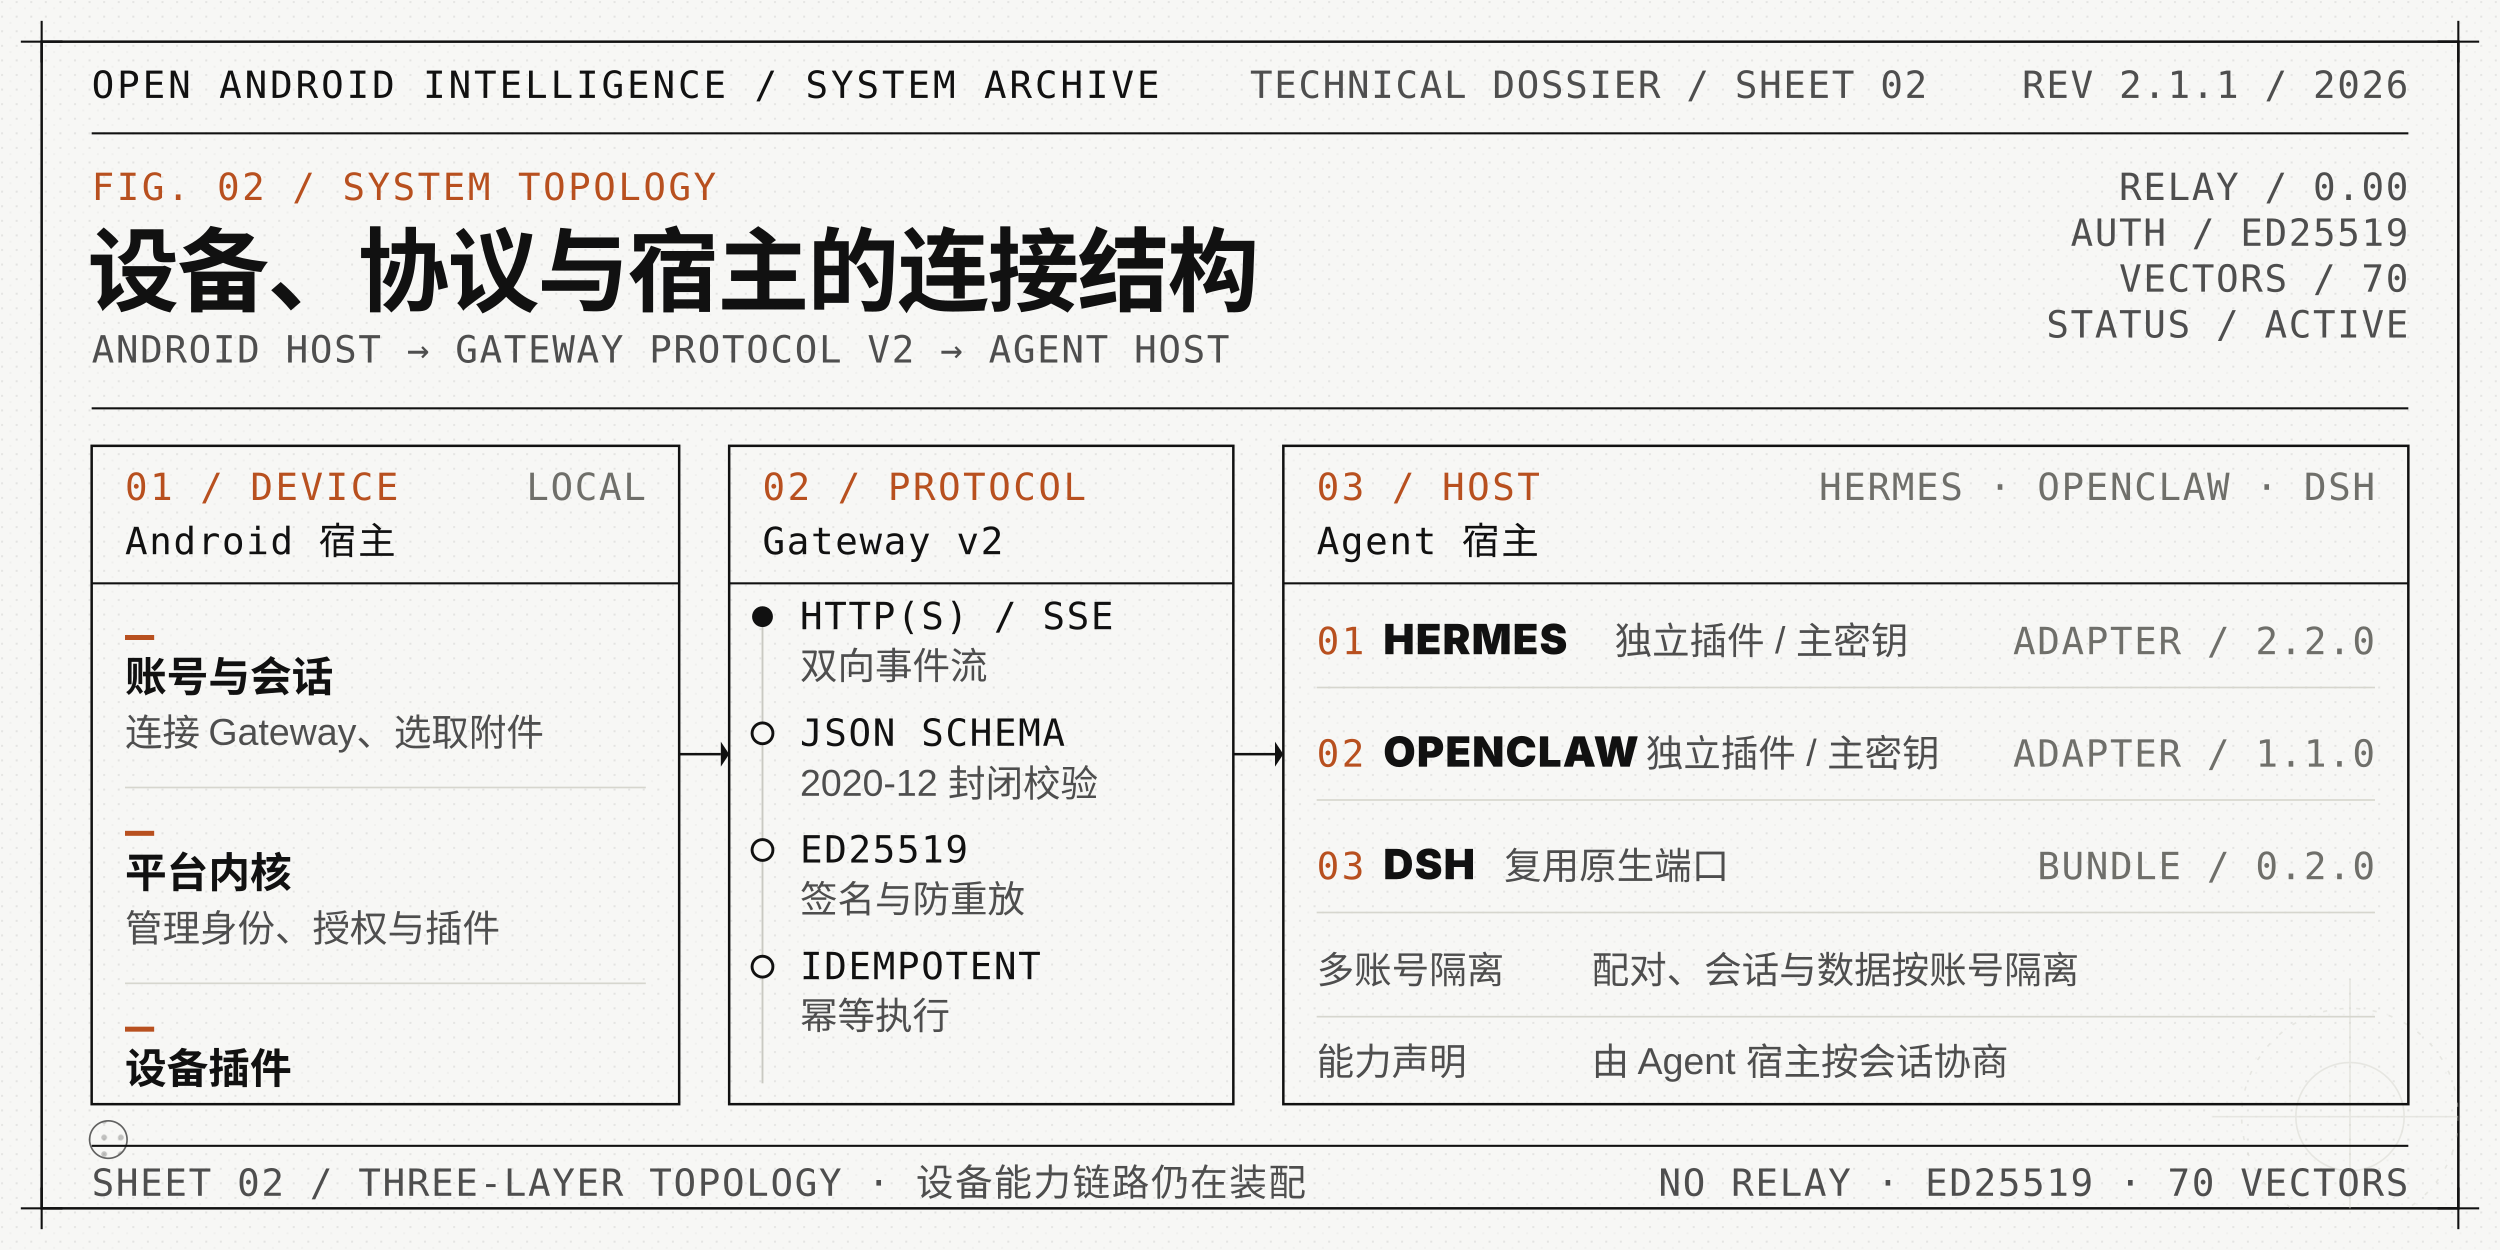
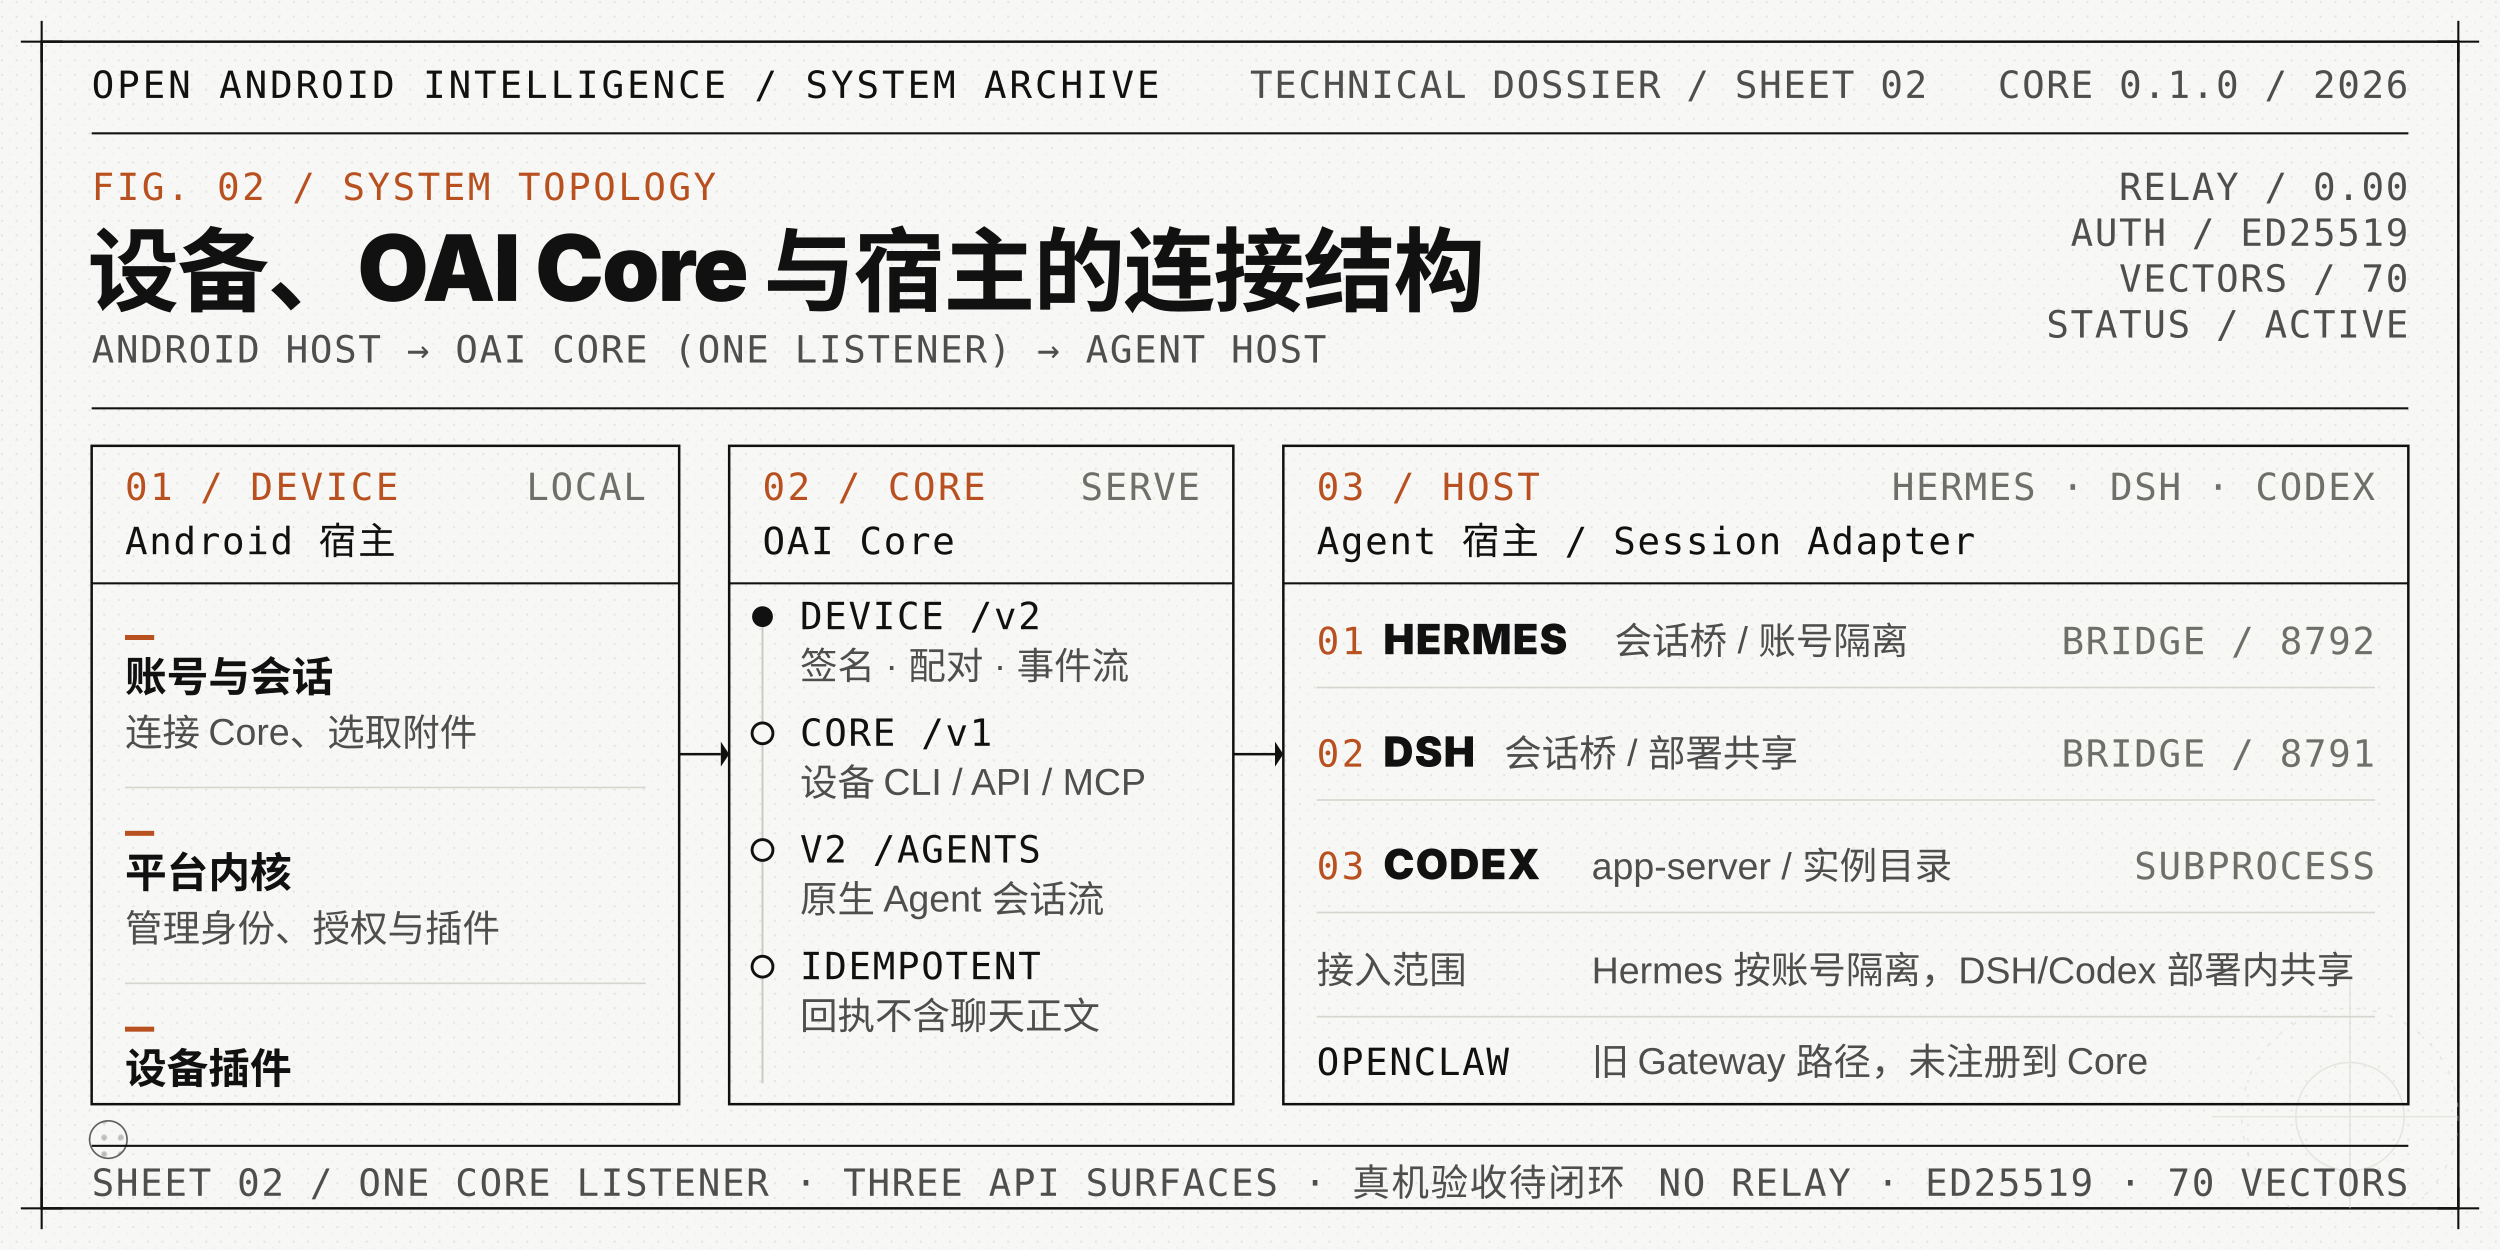
- <svg xmlns="http://www.w3.org/2000/svg" viewBox="0 0 1200 600" width="100%" height="auto" role="img" aria-label="架构：Android 客户端通过 Gateway Protocol v2 连接 Agent 宿主">
+ <svg xmlns="http://www.w3.org/2000/svg" viewBox="0 0 1200 600" width="100%" height="auto" role="img" aria-label="架构：Android 客户端连接单一 OAI Core 地址，Core 承载 Gateway Protocol v2 设备协议与原生 Agent 会话接入">
  <defs>
    <pattern id="archGrain" width="7" height="7" patternUnits="userSpaceOnUse">
      <circle cx="1" cy="1" r="0.5" fill="#111111" opacity="0.09" />
      <circle cx="5" cy="4" r="0.38" fill="#111111" opacity="0.055" />
    </pattern>
    <pattern id="archHalftone" width="8" height="8" patternUnits="userSpaceOnUse">
      <circle cx="2" cy="2" r="1.4" fill="#111111" opacity="0.36" />
    </pattern>
    <clipPath id="archClip">
      <rect x="20" y="20" width="1160" height="560" />
    </clipPath>
  </defs>
  <style>
    .mono { font-family: "JetBrains Mono", "Roboto Mono", "DejaVu Sans Mono", monospace; font-size: 18px; letter-spacing: 0.8px; fill: #4E4E4E; }
    .mono-d { font-family: "JetBrains Mono", "Roboto Mono", "DejaVu Sans Mono", monospace; font-size: 18px; letter-spacing: 0.8px; fill: #111111; }
    .mono-m { font-family: "JetBrains Mono", "Roboto Mono", "DejaVu Sans Mono", monospace; font-size: 18px; letter-spacing: 0.8px; fill: #6F6F6A; }
    .num { font-family: "JetBrains Mono", "Roboto Mono", "DejaVu Sans Mono", monospace; font-size: 18px; letter-spacing: 1.2px; fill: #B8501F; }
    .disp { font-family: "Arial Black", "Inter", "Noto Sans CJK SC", "PingFang SC", "Microsoft YaHei", sans-serif; font-weight: 900; font-size: 44px; letter-spacing: -0.8px; fill: #111111; }
    .item { font-family: "Helvetica Neue", Arial, "Noto Sans CJK SC", "PingFang SC", "Microsoft YaHei", sans-serif; font-size: 20px; font-weight: 700; fill: #111111; }
    .body { font-family: "Helvetica Neue", Arial, "Noto Sans CJK SC", "PingFang SC", "Microsoft YaHei", sans-serif; font-size: 18px; font-weight: 400; fill: #4E4E4E; }
    .host { font-family: "Arial Black", "Inter", "Helvetica Neue", Arial, "Noto Sans CJK SC", "PingFang SC", sans-serif; font-size: 20px; font-weight: 900; letter-spacing: 0.6px; fill: #111111; }
  </style>
  <rect width="1200" height="600" fill="#F7F7F5" />
  <rect width="1200" height="600" fill="url(#archGrain)" />
  <rect x="20" y="20" width="1160" height="560" fill="none" stroke="#111111" stroke-width="1.2" />
  <g stroke="#111111" stroke-width="1">
    <path d="M10 20H30M20 10V30" />
    <path d="M1170 20H1190M1180 10V30" />
    <path d="M10 580H30M20 570V590" />
    <path d="M1170 580H1190M1180 570V590" />
  </g>
  <text x="44" y="47" class="mono-d" style="letter-spacing:1.4px">OPEN ANDROID INTELLIGENCE / SYSTEM ARCHIVE</text>
  <text x="600" y="47" class="mono">TECHNICAL DOSSIER / SHEET 02</text>
-   <text x="1156" y="47" class="mono" text-anchor="end">REV 2.1.1 / 2026</text>
+   <text x="1156" y="47" class="mono" text-anchor="end">CORE 0.1.0 / 2026</text>
  <path d="M44 64H1156" stroke="#111111" stroke-width="1" />
  <g clip-path="url(#archClip)">
    <g opacity="0.5">
      <circle cx="1128" cy="536" r="26" fill="none" stroke="#D6D6CE" stroke-width="0.8" />
      <circle cx="1128" cy="536" r="52" fill="none" stroke="#D6D6CE" stroke-width="0.8" stroke-dasharray="2 6" />
      <path d="M1128 470V602M1062 536H1194" stroke="#D6D6CE" stroke-width="0.8" />
    </g>
  </g>
  <text x="44" y="96" class="num">FIG. 02 / SYSTEM TOPOLOGY</text>
-   <text x="42" y="146" class="disp">设备、协议与宿主的连接结构</text>
-   <text x="44" y="174" class="mono">ANDROID HOST → GATEWAY PROTOCOL V2 → AGENT HOST</text>
+   <text x="42" y="146" class="disp">设备、OAI Core 与宿主的连接结构</text>
+   <text x="44" y="174" class="mono">ANDROID HOST → OAI CORE (ONE LISTENER) → AGENT HOST</text>
  <text x="1156" y="96" class="mono" text-anchor="end">RELAY / 0.00</text>
  <text x="1156" y="118" class="mono" text-anchor="end">AUTH / ED25519</text>
  <text x="1156" y="140" class="mono" text-anchor="end">VECTORS / 70</text>
  <text x="1156" y="162" class="mono" text-anchor="end">STATUS / ACTIVE</text>
  <path d="M44 196H1156" stroke="#111111" stroke-width="1" />
  <g>
    <rect x="44" y="214" width="282" height="316" fill="none" stroke="#111111" stroke-width="1.2" />
    <rect x="350" y="214" width="242" height="316" fill="none" stroke="#111111" stroke-width="1.2" />
    <rect x="616" y="214" width="540" height="316" fill="none" stroke="#111111" stroke-width="1.2" />
    <path d="M44 280H326M350 280H592M616 280H1156" stroke="#111111" stroke-width="1" />
  </g>
  <text x="60" y="240" class="num">01 / DEVICE</text>
  <text x="310" y="240" class="mono-m" text-anchor="end">LOCAL</text>
  <text x="60" y="266" class="mono-d">Android 宿主</text>
-   <text x="366" y="240" class="num">02 / PROTOCOL</text>
-   <text x="366" y="266" class="mono-d">Gateway v2</text>
+   <text x="366" y="240" class="num">02 / CORE</text>
+   <text x="366" y="266" class="mono-d">OAI Core</text>
+   <text x="576" y="240" class="mono-m" text-anchor="end">SERVE</text>
  <text x="632" y="240" class="num">03 / HOST</text>
-   <text x="1140" y="240" class="mono-m" text-anchor="end">HERMES · OPENCLAW · DSH</text>
-   <text x="632" y="266" class="mono-d">Agent 宿主</text>
+   <text x="1140" y="240" class="mono-m" text-anchor="end">HERMES · DSH · CODEX</text>
+   <text x="632" y="266" class="mono-d">Agent 宿主 / Session Adapter</text>
  <g>
    <path d="M60 306H74" stroke="#B8501F" stroke-width="2.4" />
    <text x="60" y="332" class="item">账号与会话</text>
-     <text x="60" y="358" class="body">连接 Gateway、选取附件</text>
+     <text x="60" y="358" class="body">连接 Core、选取附件</text>
    <path d="M60 378H310" stroke="#D6D6CE" stroke-width="0.8" />
    <path d="M60 400H74" stroke="#B8501F" stroke-width="2.4" />
    <text x="60" y="426" class="item">平台内核</text>
    <text x="60" y="452" class="body">管理身份、授权与插件</text>
    <path d="M60 472H310" stroke="#D6D6CE" stroke-width="0.8" />
    <path d="M60 494H74" stroke="#B8501F" stroke-width="2.4" />
    <text x="60" y="520" class="item">设备插件</text>
  </g>
  <g>
    <path d="M366 296V520" stroke="#C9C9C2" stroke-width="0.9" />
    <circle cx="366" cy="296" r="5" fill="#111111" />
    <circle cx="366" cy="352" r="5" fill="#F7F7F5" stroke="#111111" stroke-width="1.4" />
    <circle cx="366" cy="408" r="5" fill="#F7F7F5" stroke="#111111" stroke-width="1.4" />
    <circle cx="366" cy="464" r="5" fill="#F7F7F5" stroke="#111111" stroke-width="1.4" />
-     <text x="384" y="302" class="mono-d">HTTP(S) / SSE</text>
-     <text x="384" y="326" class="body">双向事件流</text>
-     <text x="384" y="358" class="mono-d">JSON SCHEMA</text>
-     <text x="384" y="382" class="body">2020-12 封闭校验</text>
-     <text x="384" y="414" class="mono-d">ED25519</text>
-     <text x="384" y="438" class="body">签名与防重放</text>
+     <text x="384" y="302" class="mono-d">DEVICE /v2</text>
+     <text x="384" y="326" class="body">签名 · 配对 · 事件流</text>
+     <text x="384" y="358" class="mono-d">CORE /v1</text>
+     <text x="384" y="382" class="body">设备 CLI / API / MCP</text>
+     <text x="384" y="414" class="mono-d">V2 /AGENTS</text>
+     <text x="384" y="438" class="body">原生 Agent 会话流</text>
    <text x="384" y="470" class="mono-d">IDEMPOTENT</text>
-     <text x="384" y="494" class="body">幂等执行</text>
+     <text x="384" y="494" class="body">回执不含聊天正文</text>
  </g>
  <path d="M326 362H346" stroke="#111111" stroke-width="1.2" />
  <path d="M346 356V368L350 362Z" fill="#111111" />
  <path d="M592 362H612" stroke="#111111" stroke-width="1.2" />
  <path d="M612 356V368L616 362Z" fill="#111111" />
  <g>
    <text x="632" y="314" class="num">01</text>
    <text x="664" y="314" class="host">HERMES</text>
-     <text x="775" y="314" class="body">独立插件 / 主密钥</text>
-     <text x="1140" y="314" class="mono-m" text-anchor="end">ADAPTER / 2.2.0</text>
+     <text x="775" y="314" class="body">会话桥 / 账号隔离</text>
+     <text x="1140" y="314" class="mono-m" text-anchor="end">BRIDGE / 8792</text>
    <path d="M632 330H1140" stroke="#D6D6CE" stroke-width="0.8" />
    <text x="632" y="368" class="num">02</text>
-     <text x="664" y="368" class="host">OPENCLAW</text>
-     <text x="790" y="368" class="body">独立插件 / 主密钥</text>
-     <text x="1140" y="368" class="mono-m" text-anchor="end">ADAPTER / 1.1.0</text>
+     <text x="664" y="368" class="host">DSH</text>
+     <text x="722" y="368" class="body">会话桥 / 部署共享</text>
+     <text x="1140" y="368" class="mono-m" text-anchor="end">BRIDGE / 8791</text>
    <path d="M632 384H1140" stroke="#D6D6CE" stroke-width="0.8" />
    <text x="632" y="422" class="num">03</text>
-     <text x="664" y="422" class="host">DSH</text>
-     <text x="722" y="422" class="body">复用原生端口</text>
-     <text x="1140" y="422" class="mono-m" text-anchor="end">BUNDLE / 0.2.0</text>
+     <text x="664" y="422" class="host">CODEX</text>
+     <text x="764" y="422" class="body">app-server / 实例目录</text>
+     <text x="1140" y="422" class="mono-m" text-anchor="end">SUBPROCESS</text>
    <path d="M632 438H1140" stroke="#D6D6CE" stroke-width="0.8" />
-     <text x="632" y="472" class="body">多账号隔离</text>
-     <text x="764" y="472" class="body">配对、会话与数据按账号隔离</text>
+     <text x="632" y="472" class="body">接入范围</text>
+     <text x="764" y="472" class="body">Hermes 按账号隔离，DSH/Codex 部署内共享</text>
    <path d="M632 488H1140" stroke="#D6D6CE" stroke-width="0.8" />
-     <text x="632" y="516" class="body">能力声明</text>
-     <text x="764" y="516" class="body">由 Agent 宿主按会话协商</text>
+     <text x="632" y="516" class="mono-d">OPENCLAW</text>
+     <text x="764" y="516" class="body">旧 Gateway 路径，未注册到 Core</text>
  </g>
  <g opacity="0.65">
    <circle cx="52" cy="547" r="9" fill="url(#archHalftone)" />
    <circle cx="52" cy="547" r="9" fill="none" stroke="#111111" stroke-width="0.8" />
  </g>
  <path d="M44 550H1156" stroke="#111111" stroke-width="1" />
-   <text x="44" y="574" class="mono">SHEET 02 / THREE-LAYER TOPOLOGY · 设备能力链路仍在装配</text>
+   <text x="44" y="574" class="mono">SHEET 02 / ONE CORE LISTENER · THREE API SURFACES · 真机验收待闭环</text>
  <text x="1156" y="574" class="mono" text-anchor="end">NO RELAY · ED25519 · 70 VECTORS</text>
</svg>
